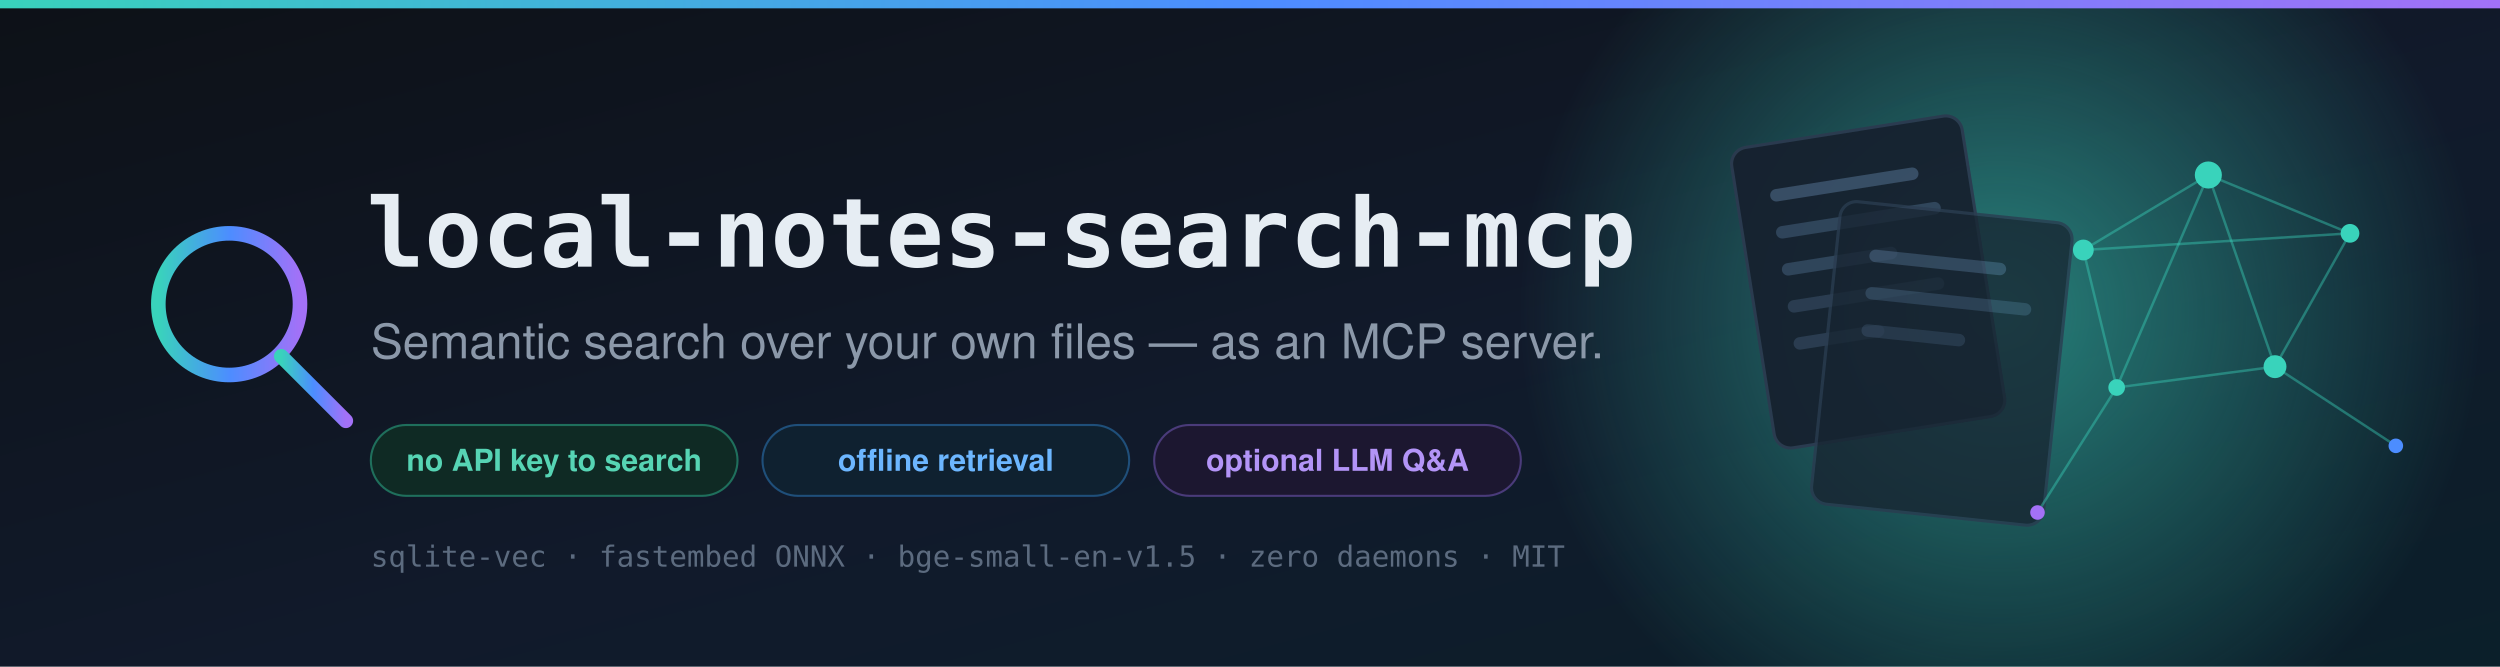
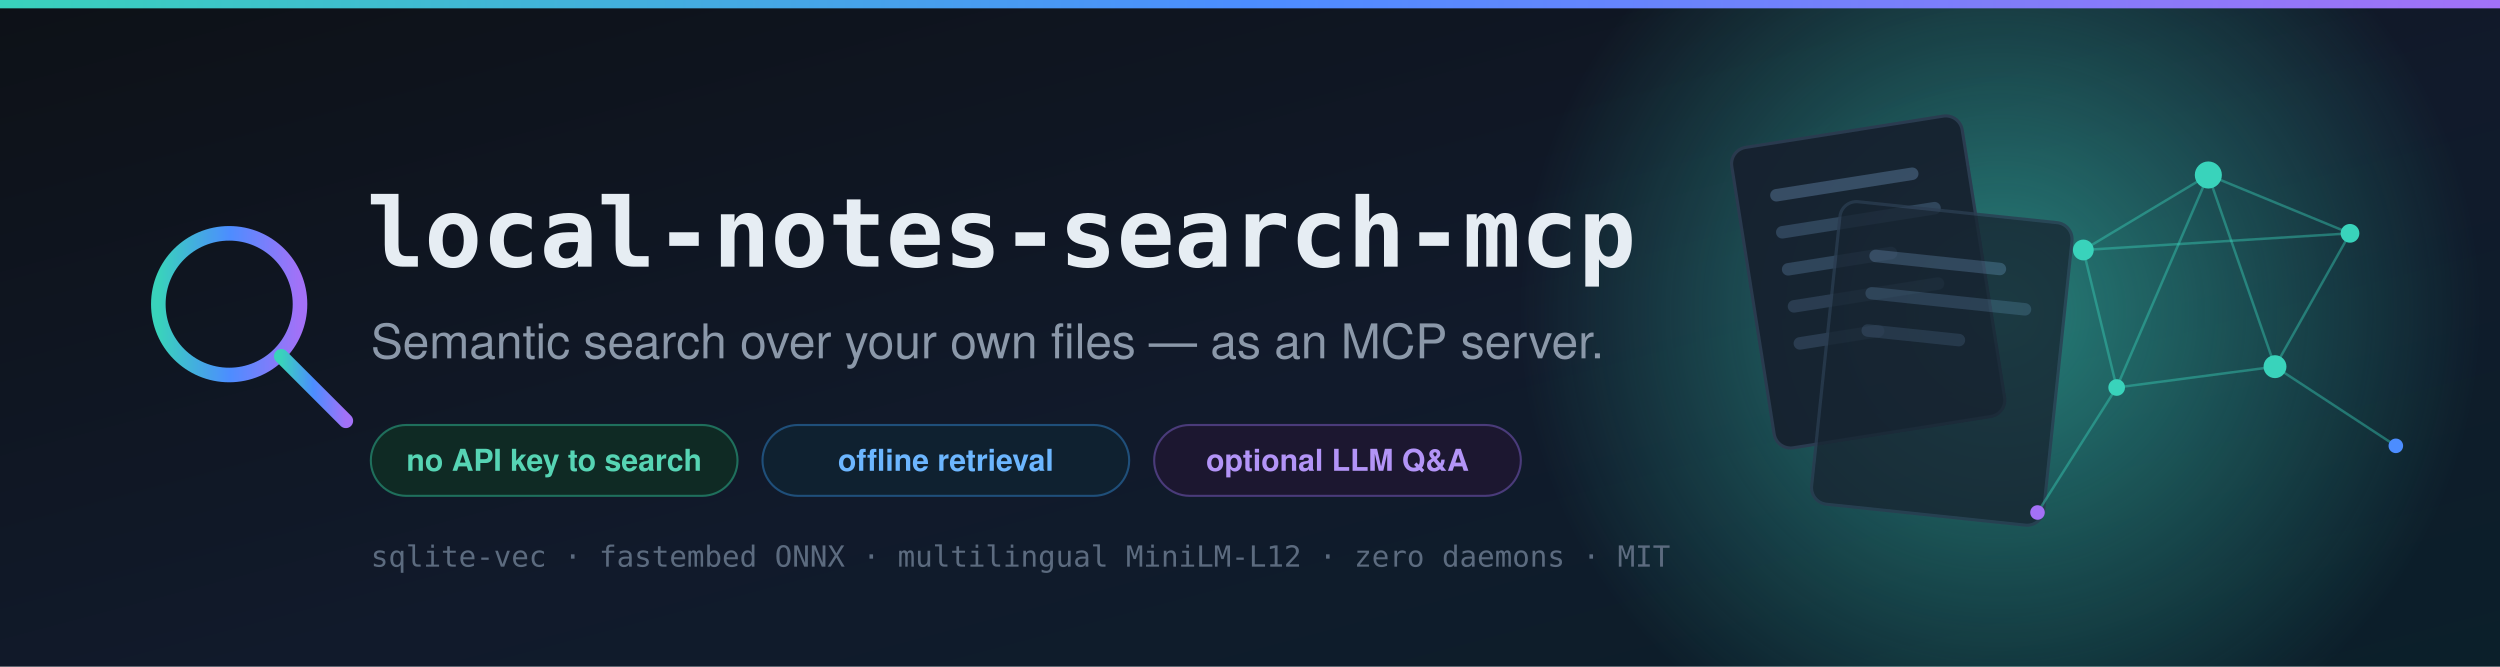
<svg xmlns="http://www.w3.org/2000/svg" viewBox="0 0 1200 320" width="1200" height="320" role="img" aria-label="local-notes-search-mcp - semantic search over your own files, as an MCP server">
  <defs>
    <linearGradient id="bg" x1="0" y1="0" x2="1" y2="1">
      <stop offset="0%" stop-color="#0d1117" />
      <stop offset="55%" stop-color="#111a2b" />
      <stop offset="100%" stop-color="#0b1f2a" />
    </linearGradient>
    <linearGradient id="accent" x1="0" y1="0" x2="1" y2="0">
      <stop offset="0%" stop-color="#39d3bb" />
      <stop offset="50%" stop-color="#4c8dff" />
      <stop offset="100%" stop-color="#a371f7" />
    </linearGradient>
    <radialGradient id="glow" cx="0.5" cy="0.5" r="0.5">
      <stop offset="0%" stop-color="#39d3bb" stop-opacity="0.55" />
      <stop offset="100%" stop-color="#39d3bb" stop-opacity="0" />
    </radialGradient>
  </defs>
  <rect width="1200" height="320" fill="url(#bg)" />
  <circle cx="960" cy="150" r="230" fill="url(#glow)" />
  <rect x="0" y="0" width="1200" height="4" fill="url(#accent)" />
  <g opacity="0.92">
    <g transform="translate(830,72) rotate(-9)">
      <rect width="112" height="146" rx="8" fill="#16202e" stroke="#2b3a4f" stroke-width="1.5" />
      <rect x="16" y="22" width="72" height="6" rx="3" fill="#3a4d66" />
      <rect x="16" y="40" width="80" height="6" rx="3" fill="#31435a" />
      <rect x="16" y="58" width="56" height="6" rx="3" fill="#31435a" />
      <rect x="16" y="76" width="76" height="6" rx="3" fill="#2b3a4f" />
      <rect x="16" y="94" width="44" height="6" rx="3" fill="#2b3a4f" />
    </g>
    <g transform="translate(884,96) rotate(6)" opacity="0.8">
      <rect width="112" height="146" rx="8" fill="#16202e" stroke="#2b3a4f" stroke-width="1.5" />
      <rect x="16" y="22" width="66" height="6" rx="3" fill="#3a4d66" />
      <rect x="16" y="40" width="80" height="6" rx="3" fill="#31435a" />
      <rect x="16" y="58" width="50" height="6" rx="3" fill="#2b3a4f" />
    </g>
  </g>
  <g stroke="#39d3bb" stroke-opacity="0.42" stroke-width="1.2" fill="none">
    <path d="M1000 120 L1060 84 L1128 112 L1092 176 L1016 186 Z" />
    <path d="M1060 84 L1092 176" />
    <path d="M1000 120 L1128 112" />
    <path d="M1016 186 L1060 84" />
    <path d="M1092 176 L1150 214" />
    <path d="M1016 186 L978 246" />
  </g>
  <g fill="#39d3bb">
    <circle cx="1000" cy="120" r="5" />
    <circle cx="1060" cy="84" r="6.5" />
    <circle cx="1128" cy="112" r="4.5" />
    <circle cx="1092" cy="176" r="5.5" />
    <circle cx="1016" cy="186" r="4" />
    <circle cx="1150" cy="214" r="3.5" fill="#4c8dff" />
    <circle cx="978" cy="246" r="3.5" fill="#a371f7" />
  </g>
  <g transform="translate(72,108)" fill="none" stroke="url(#accent)" stroke-width="7" stroke-linecap="round">
    <circle cx="38" cy="38" r="34" />
    <path d="M63 63 L94 94" />
  </g>
  <text x="176" y="128" font-family="ui-monospace, SFMono-Regular, Menlo, Consolas, monospace" font-size="46" font-weight="700" fill="#e6edf3">local-notes-search-mcp</text>
  <text x="178" y="172" font-family="-apple-system, BlinkMacSystemFont, Segoe UI, Helvetica, Arial, sans-serif" font-size="23" fill="#8b98a9">Semantic search over your own files — as an MCP server.</text>
  <g font-family="-apple-system, BlinkMacSystemFont, Segoe UI, Helvetica, Arial, sans-serif" font-size="14.5" font-weight="600">
    <g transform="translate(178,204)">
      <rect width="176" height="34" rx="17" fill="#0f2a24" stroke="#1f6f5c" />
      <text x="88" y="22" text-anchor="middle" fill="#56d4b4">no API key to search</text>
    </g>
    <g transform="translate(366,204)">
      <rect width="176" height="34" rx="17" fill="#0f2130" stroke="#1f4f7a" />
      <text x="88" y="22" text-anchor="middle" fill="#6cb6ff">offline retrieval</text>
    </g>
    <g transform="translate(554,204)">
      <rect width="176" height="34" rx="17" fill="#1c1730" stroke="#4a3b7a" />
      <text x="88" y="22" text-anchor="middle" fill="#b394f7">optional LLM Q&amp;A</text>
    </g>
  </g>
-   <text x="178" y="272" font-family="ui-monospace, SFMono-Regular, Menlo, Consolas, monospace" font-size="14" fill="#5c6b7f">sqlite-vec · fastembed ONNX · bge-small-en-v1.5 · zero daemons · MIT</text>
+   <text x="178" y="272" font-family="ui-monospace, SFMono-Regular, Menlo, Consolas, monospace" font-size="14" fill="#5c6b7f">sqlite-vec · fastembed ONNX · multilingual MiniLM-L12 · zero daemons · MIT</text>
</svg>
